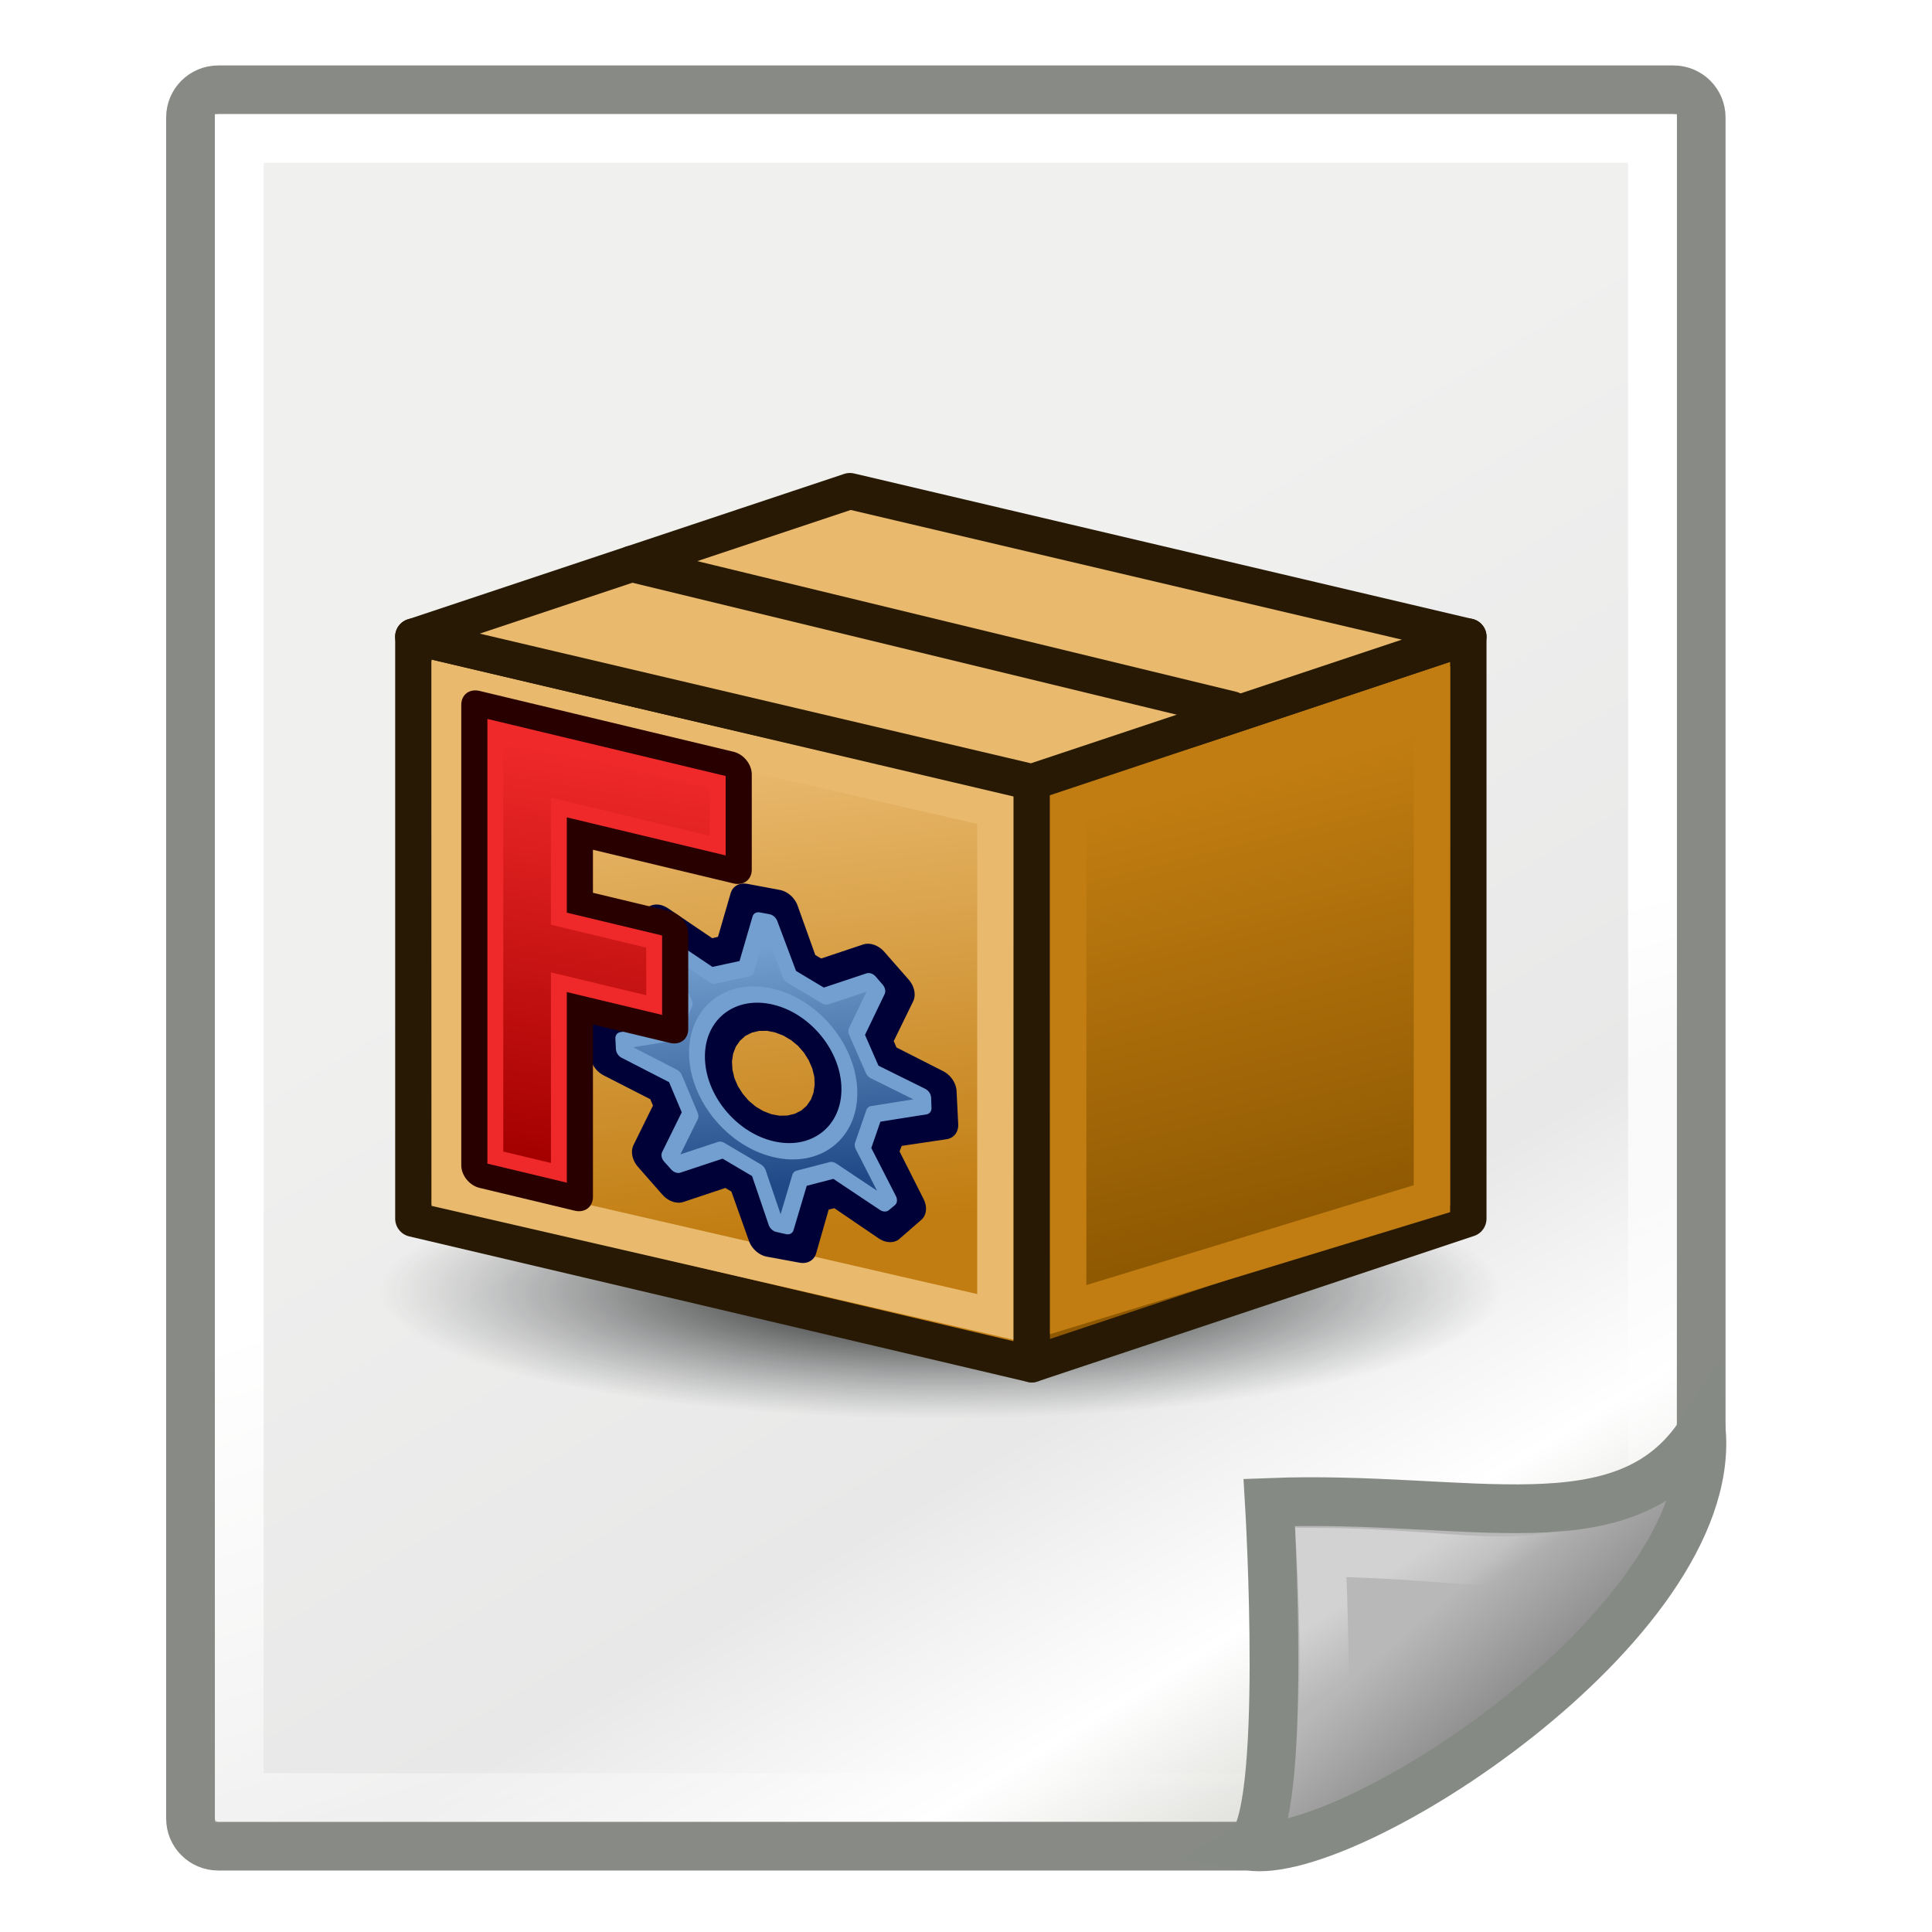
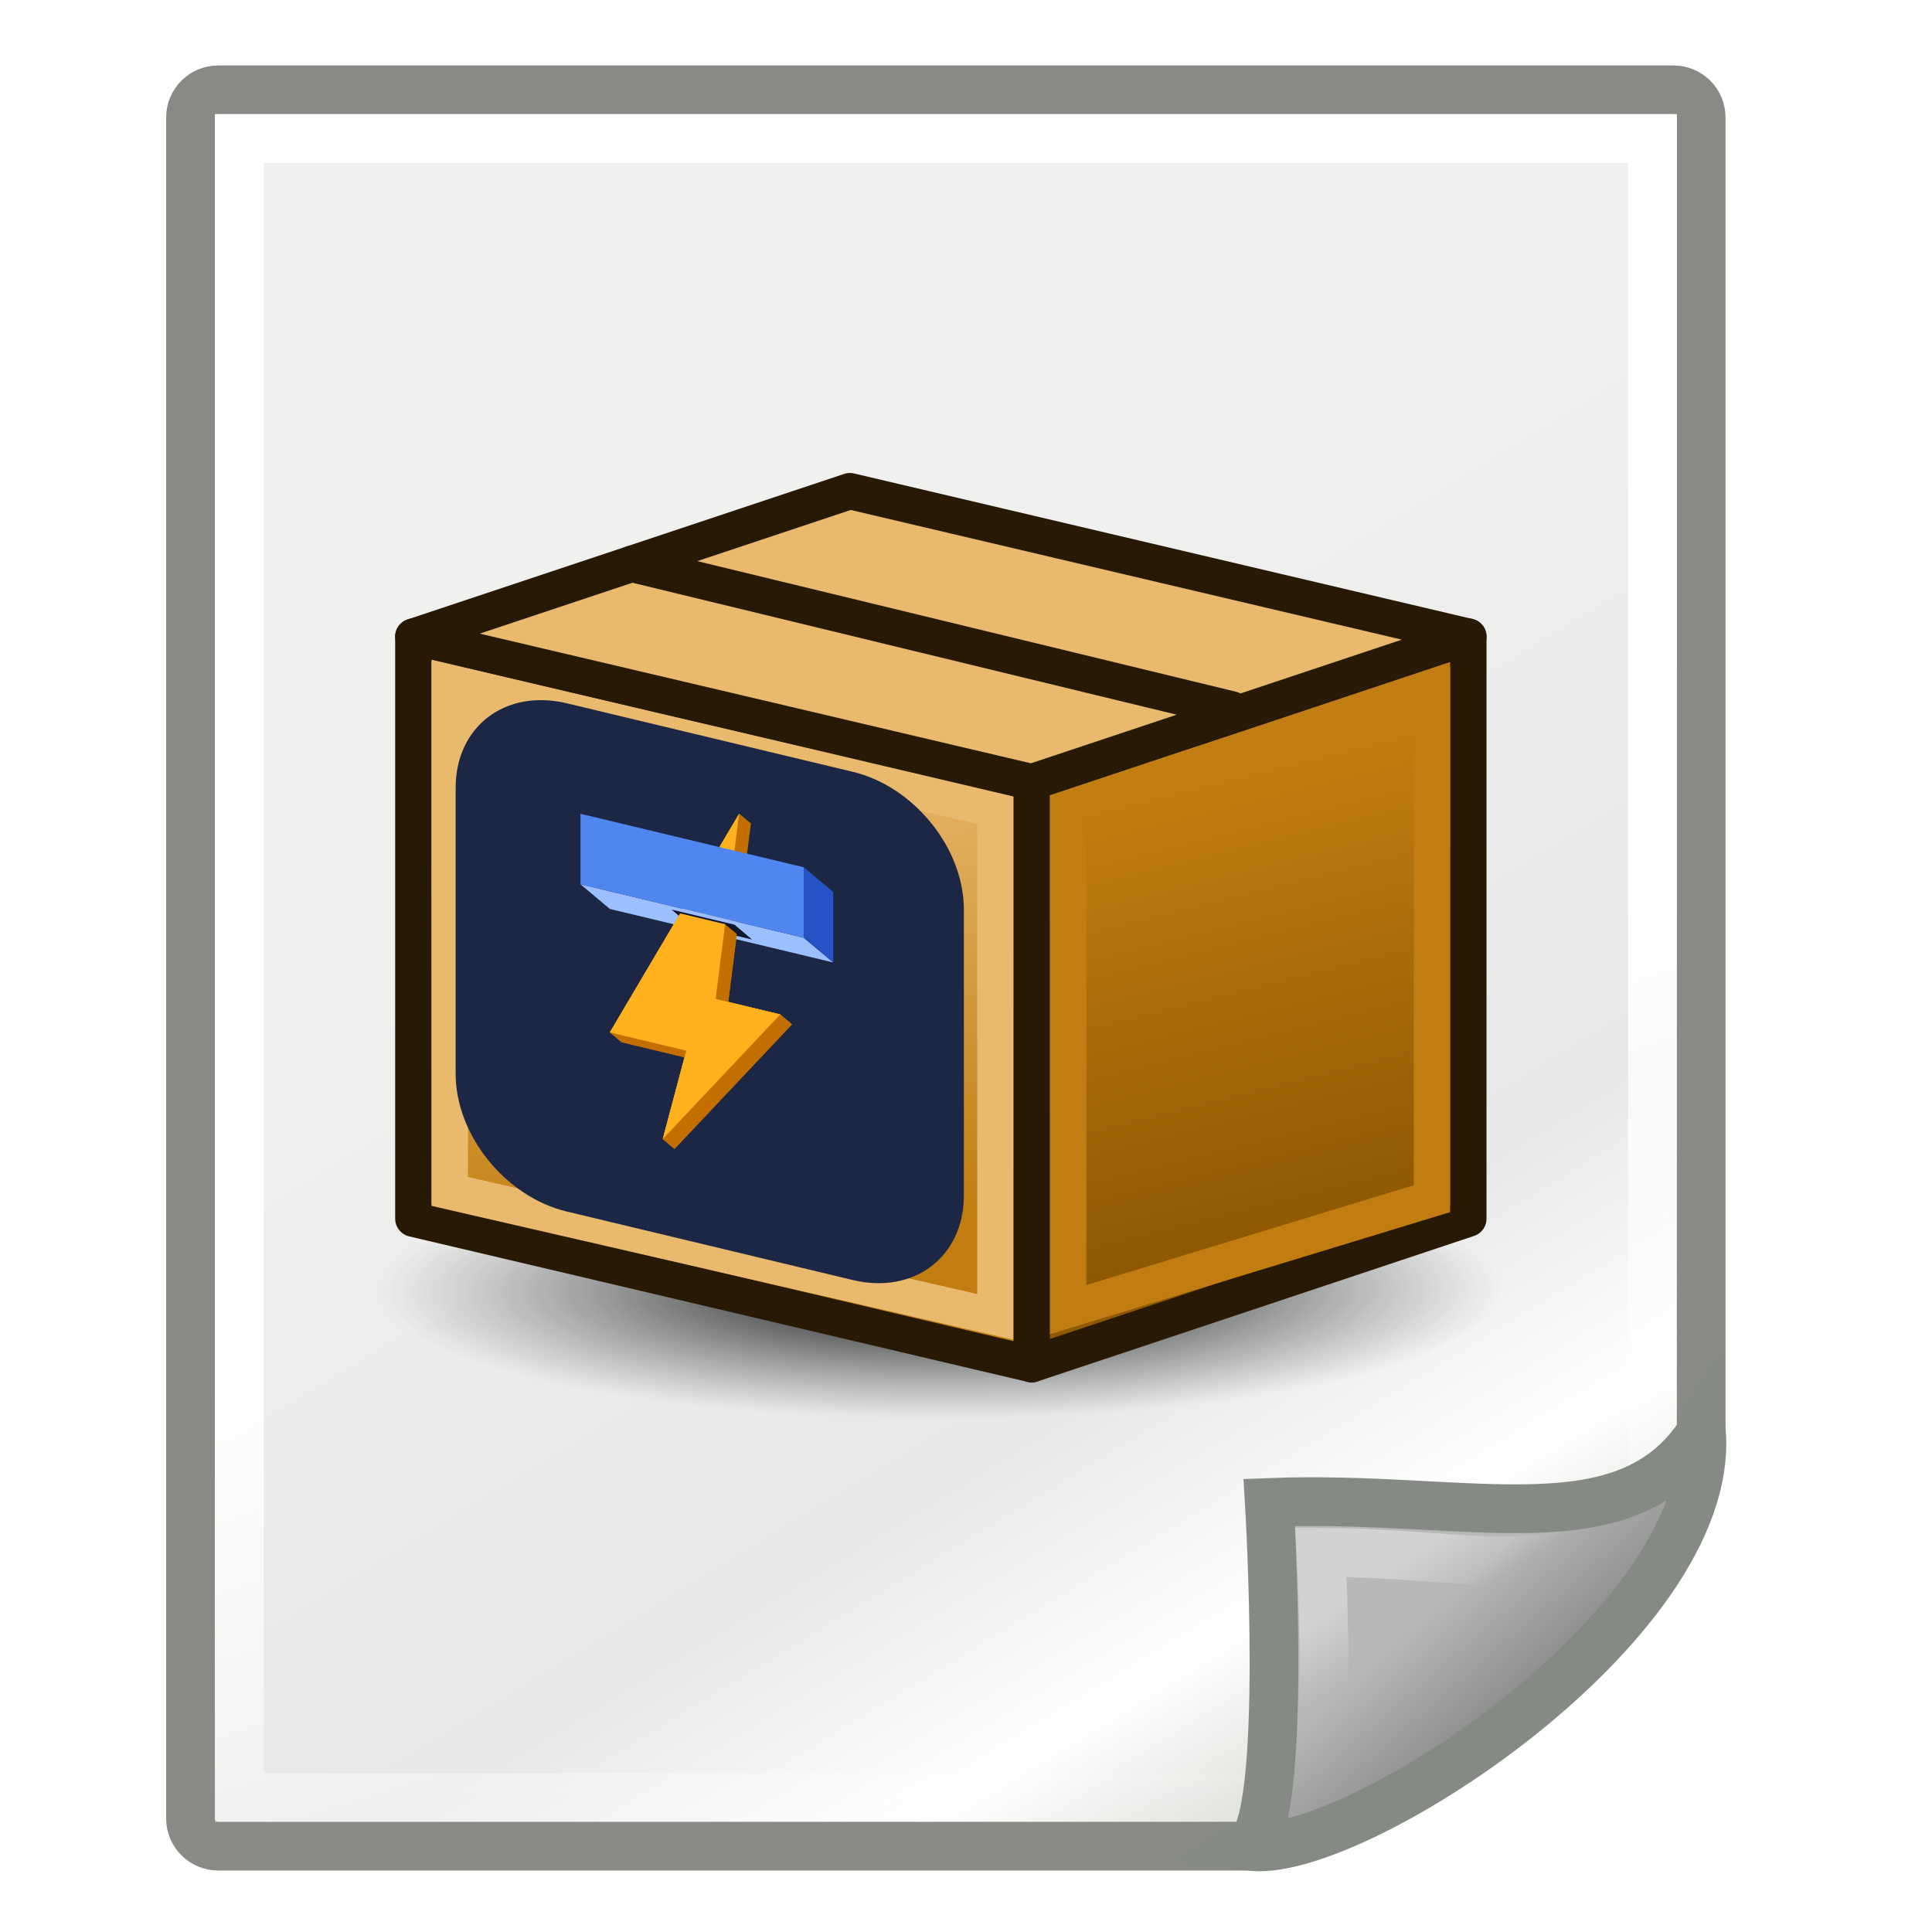
<svg xmlns="http://www.w3.org/2000/svg" xmlns:xlink="http://www.w3.org/1999/xlink" width="48px" height="48px" id="svg4198" version="1.1">
  <defs id="defs4200">
    <linearGradient id="linearGradient15218">
      <stop style="stop-color:#f0f0ef;stop-opacity:1;" offset="0" id="stop15220" />
      <stop id="stop2269" offset="0.599" style="stop-color:#e8e8e8;stop-opacity:1;" />
      <stop id="stop2267" offset="0.828" style="stop-color:#ffffff;stop-opacity:1;" />
      <stop style="stop-color:#d8d8d3;stop-opacity:1;" offset="1" id="stop15222" />
    </linearGradient>
    <linearGradient id="linearGradient2259">
      <stop style="stop-color:#ffffff;stop-opacity:1;" offset="0" id="stop2261" />
      <stop style="stop-color:#ffffff;stop-opacity:0;" offset="1" id="stop2263" />
    </linearGradient>
    <linearGradient id="linearGradient2224">
      <stop style="stop-color:#7c7c7c;stop-opacity:1;" offset="0" id="stop2226" />
      <stop style="stop-color:#b8b8b8;stop-opacity:1;" offset="1" id="stop2228" />
    </linearGradient>
    <linearGradient xlink:href="#linearGradient2224" id="linearGradient2230" x1="35.997" y1="40.458" x2="33.665" y2="37.771" gradientUnits="userSpaceOnUse" gradientTransform="translate(6.161836,4.033411)" />
    <linearGradient id="linearGradient2251">
      <stop style="stop-color:#ffffff;stop-opacity:1;" offset="0" id="stop2253" />
      <stop style="stop-color:#ffffff;stop-opacity:0;" offset="1" id="stop2255" />
    </linearGradient>
    <linearGradient xlink:href="#linearGradient2251" id="linearGradient2257" x1="33.396" y1="36.921" x2="34.17" y2="38.07" gradientUnits="userSpaceOnUse" gradientTransform="translate(6.161836,3.658411)" />
    <linearGradient xlink:href="#linearGradient2259" id="linearGradient13651" gradientUnits="userSpaceOnUse" gradientTransform="matrix(0.999421,0,0,1,5.991319,4.033411)" x1="26.076" y1="26.697" x2="30.811" y2="42.007" />
    <linearGradient xlink:href="#linearGradient15218" id="linearGradient13653" gradientUnits="userSpaceOnUse" gradientTransform="matrix(1.067236,0,0,0.989276,4.391684,4.035227)" x1="22.308" y1="18.992" x2="35.785" y2="39.498" />
    <linearGradient id="linearGradient3864">
      <stop style="stop-color:#71b2f8;stop-opacity:1;" offset="0" id="stop3866" />
      <stop style="stop-color:#002795;stop-opacity:1;" offset="1" id="stop3868" />
    </linearGradient>
    <linearGradient id="linearGradient3682">
      <stop id="stop3684" offset="0" style="stop-color:#ff6d0f;stop-opacity:1;" />
      <stop id="stop3686" offset="1" style="stop-color:#ff1000;stop-opacity:1;" />
    </linearGradient>
    <linearGradient id="linearGradient3864-9">
      <stop id="stop3866-1" offset="0" style="stop-color:#204a87;stop-opacity:1" />
      <stop id="stop3868-1" offset="1" style="stop-color:#729fcf;stop-opacity:1" />
    </linearGradient>
    <linearGradient id="linearGradient3682-0">
      <stop style="stop-color:#a40000;stop-opacity:1" offset="0" id="stop3684-0" />
      <stop style="stop-color:#ef2929;stop-opacity:1" offset="1" id="stop3686-0" />
    </linearGradient>
    <radialGradient xlink:href="#linearGradient3682-0-6" id="radialGradient3817-5-3" gradientUnits="userSpaceOnUse" gradientTransform="matrix(1.236126,0.300017,-0.832328,3.388382,-499.9452,-167.3311)" cx="270.583" cy="33.9" fx="270.583" fy="33.9" r="19.571" />
    <linearGradient id="linearGradient3682-0-6">
      <stop style="stop-color:#ff390f;stop-opacity:1" offset="0" id="stop3684-0-7" />
      <stop style="stop-color:#ff1000;stop-opacity:1;" offset="1" id="stop3686-0-5" />
    </linearGradient>
    <linearGradient id="linearGradient5060">
      <stop id="stop5062" offset="0" style="stop-color:black;stop-opacity:1;" />
      <stop id="stop5064" offset="1" style="stop-color:black;stop-opacity:0;" />
    </linearGradient>
    <linearGradient id="linearGradient5048">
      <stop id="stop5050" offset="0" style="stop-color:black;stop-opacity:0;" />
      <stop style="stop-color:black;stop-opacity:1;" offset="0.5" id="stop5056" />
      <stop id="stop5052" offset="1" style="stop-color:black;stop-opacity:0;" />
    </linearGradient>
    <linearGradient id="linearGradient15662">
      <stop style="stop-color:#ffffff;stop-opacity:1;" offset="0" id="stop15664" />
      <stop style="stop-color:#f8f8f8;stop-opacity:1;" offset="1" id="stop15666" />
    </linearGradient>
    <radialGradient gradientUnits="userSpaceOnUse" fy="64.568" fx="20.892" r="5.257" cy="64.568" cx="20.892" id="aigrd3">
      <stop id="stop15573" style="stop-color:#F0F0F0" offset="0" />
      <stop id="stop15575" style="stop-color:#9a9a9a;stop-opacity:1;" offset="1" />
    </radialGradient>
    <radialGradient gradientUnits="userSpaceOnUse" fy="114.568" fx="20.892" r="5.256" cy="114.568" cx="20.892" id="aigrd2">
      <stop id="stop15566" style="stop-color:#F0F0F0" offset="0" />
      <stop id="stop15568" style="stop-color:#9a9a9a;stop-opacity:1;" offset="1" />
    </radialGradient>
    <linearGradient id="linearGradient269">
      <stop style="stop-color:#a3a3a3;stop-opacity:1;" offset="0" id="stop270" />
      <stop style="stop-color:#4c4c4c;stop-opacity:1;" offset="1" id="stop271" />
    </linearGradient>
    <linearGradient id="linearGradient259">
      <stop style="stop-color:#fafafa;stop-opacity:1;" offset="0" id="stop260" />
      <stop style="stop-color:#bbbbbb;stop-opacity:1;" offset="1" id="stop261" />
    </linearGradient>
    <radialGradient gradientUnits="userSpaceOnUse" gradientTransform="matrix(1,0,0,0.284916,0,30.08928)" r="15.822" fy="42.078" fx="24.307" cy="42.078" cx="24.307" id="radialGradient4548" xlink:href="#linearGradient5060" />
    <radialGradient r="29.037" fy="132.286" fx="61.519" cy="132.286" cx="61.519" gradientTransform="matrix(0,-0.1143588,0.5026551,1.8070519e-7,-11.47251,114.1395)" gradientUnits="userSpaceOnUse" id="radialGradient3023" xlink:href="#linearGradient2795" />
    <linearGradient id="linearGradient2795">
      <stop id="stop2797" offset="0" style="stop-color:#b8b8b8;stop-opacity:0.498" />
      <stop id="stop2799" offset="1" style="stop-color:#7f7f7f;stop-opacity:0" />
    </linearGradient>
    <linearGradient id="linearGradient4671">
      <stop id="stop4673" offset="0" style="stop-color:#ffd43b;stop-opacity:1" />
      <stop id="stop4675" offset="1" style="stop-color:#ffe873;stop-opacity:1" />
    </linearGradient>
    <linearGradient y2="114.398" x2="135.665" y1="20.604" x1="26.649" gradientTransform="matrix(0.562541,0,0,0.567972,-9.399749,-5.305317)" gradientUnits="userSpaceOnUse" id="linearGradient3030" xlink:href="#linearGradient4689" />
    <linearGradient id="linearGradient4689">
      <stop id="stop4691" offset="0" style="stop-color:#5a9fd4;stop-opacity:1" />
      <stop id="stop4693" offset="1" style="stop-color:#306998;stop-opacity:1" />
    </linearGradient>
    <linearGradient id="linearGradient3816">
      <stop style="stop-color:#000000;stop-opacity:1" offset="0" id="stop3818" />
      <stop style="stop-color:#2e3436;stop-opacity:0;" offset="1" id="stop3820" />
    </linearGradient>
    <linearGradient id="linearGradient3878">
      <stop id="stop3880" offset="0" style="stop-color:#000000;stop-opacity:1;" />
      <stop id="stop3882" offset="1" style="stop-color:#000000;stop-opacity:1;" />
    </linearGradient>
    <linearGradient id="linearGradient3839">
      <stop id="stop3841" offset="0" style="stop-color:#73d216;stop-opacity:0;" />
      <stop id="stop3843" offset="1" style="stop-color:#73d216;stop-opacity:0;" />
    </linearGradient>
    <linearGradient y2="30.117" x2="8.636" y1="44.756" x1="46.098" gradientUnits="userSpaceOnUse" id="linearGradient3856" xlink:href="#linearGradient3839" />
    <linearGradient gradientUnits="userSpaceOnUse" y2="39.661" x2="47.374" y1="39.661" x1="9.788" id="linearGradient3864-91" xlink:href="#linearGradient3878" />
    <linearGradient gradientUnits="userSpaceOnUse" y2="34.258" x2="46.866" y1="34.258" x1="9.923" id="linearGradient3876" xlink:href="#linearGradient3878" />
    <linearGradient gradientUnits="userSpaceOnUse" y2="48.904" x2="29.434" y1="48.904" x1="28.434" id="linearGradient3884" xlink:href="#linearGradient3878" />
    <radialGradient gradientUnits="userSpaceOnUse" gradientTransform="matrix(0.9642857,-4.7464116e-8,3.0929704e-8,0.245614,1.160713,39.22807)" r="28.5" fy="52" fx="32.5" cy="52" cx="32.5" id="radialGradient3893" xlink:href="#linearGradient3887" />
    <linearGradient id="linearGradient3887">
      <stop id="stop3889" offset="0" style="stop-color:#2e3436;stop-opacity:1;" />
      <stop id="stop3891" offset="1" style="stop-color:#2e3436;stop-opacity:0;" />
    </linearGradient>
    <linearGradient gradientUnits="userSpaceOnUse" y2="15" x2="20" y1="35" x1="22" id="linearGradient3869" xlink:href="#linearGradient3863" gradientTransform="matrix(0.8782269,0,0,0.8830105,5.137582,6.068087)" />
    <linearGradient id="linearGradient3863">
      <stop id="stop3865" offset="0" style="stop-color:#271903;stop-opacity:1" />
      <stop id="stop3867" offset="1" style="stop-color:#c17d11;stop-opacity:1" />
    </linearGradient>
    <linearGradient gradientUnits="userSpaceOnUse" y2="17" x2="38" y1="27" x1="39" id="linearGradient3879" xlink:href="#linearGradient3873" gradientTransform="matrix(0.8782269,0,0,0.8830105,5.137582,6.068087)" />
    <linearGradient id="linearGradient3873">
      <stop id="stop3875" offset="0" style="stop-color:#8f5902;stop-opacity:1" />
      <stop id="stop3877" offset="1" style="stop-color:#e9b96e;stop-opacity:1" />
    </linearGradient>
    <linearGradient y2="48" x2="22" y1="22" x1="19" gradientUnits="userSpaceOnUse" id="linearGradient3835" xlink:href="#linearGradient3813" />
    <linearGradient id="linearGradient3813">
      <stop id="stop3815" offset="0" style="stop-color:#e9b96e;stop-opacity:1" />
      <stop id="stop3817" offset="1" style="stop-color:#c17d11;stop-opacity:1" />
    </linearGradient>
    <linearGradient gradientUnits="userSpaceOnUse" y2="33.773" x2="23.273" y1="24.545" x1="22.182" id="linearGradient3833" xlink:href="#linearGradient3813" gradientTransform="matrix(0.8782269,0,0,0.8830105,5.137582,6.068087)" />
    <linearGradient y2="47" x2="53" y1="23" x1="47" gradientUnits="userSpaceOnUse" id="linearGradient3881" xlink:href="#linearGradient3839-1" />
    <linearGradient id="linearGradient3839-1">
      <stop id="stop3841-7" offset="0" style="stop-color:#c17d11;stop-opacity:1" />
      <stop id="stop3843-4" offset="1" style="stop-color:#8f5902;stop-opacity:1" />
    </linearGradient>
    <linearGradient gradientUnits="userSpaceOnUse" y2="24.636" x2="45.5" y1="32.5" x1="51.5" id="linearGradient3859" xlink:href="#linearGradient3853" gradientTransform="matrix(0.8782269,0,0,0.8830105,5.137582,6.068087)" />
    <linearGradient id="linearGradient3853">
      <stop id="stop3855" offset="0" style="stop-color:#8f5902;stop-opacity:1" />
      <stop id="stop3857" offset="1" style="stop-color:#c17d11;stop-opacity:1" />
    </linearGradient>
    <radialGradient xlink:href="#linearGradient3816" id="radialGradient3079" gradientUnits="userSpaceOnUse" gradientTransform="matrix(0.9642857,-4.7464116e-8,3.0929704e-8,0.245614,1.160713,39.22807)" cx="32.5" cy="52" fx="32.5" fy="52" r="28.5" />
    <radialGradient r="19.571" fy="33.9" fx="270.583" cy="33.9" cx="270.583" gradientTransform="matrix(1.236126,0.300017,-0.832328,3.388382,-499.9452,-167.3311)" gradientUnits="userSpaceOnUse" id="radialGradient3817-5-3-1" xlink:href="#linearGradient3682-0-6" />
    <linearGradient xlink:href="#linearGradient3682-0" id="linearGradient3806" x1="-206.699" y1="68.842" x2="-211.402" y2="7.711" gradientUnits="userSpaceOnUse" />
    <linearGradient xlink:href="#linearGradient3864-9" id="linearGradient3808" x1="-146.745" y1="58.262" x2="-157.325" y2="26.521" gradientUnits="userSpaceOnUse" gradientTransform="matrix(1.009449,0,0,1.009449,-20.30797,3.726008)" />
  </defs>
  <g id="layer1">
    <g id="g12863" transform="matrix(1.210858,0,0,1.210858,-12.82765,-10.48376)">
      <path style="fill:url(#linearGradient13653);fill-opacity:1;fill-rule:evenodd;stroke:#888a85;stroke-width:1;stroke-linecap:butt;stroke-linejoin:miter;stroke-miterlimit:4;stroke-dashoffset:0;stroke-opacity:1" d="m 15.073,10.501 h 29.856 c 0.316,0 0.57,0.253 0.57,0.567 v 27.167 c 0,2.476 -6.88,8.303 -9.268,8.303 H 15.073 c -0.316,0 -0.57,-0.253 -0.57,-0.567 V 11.068 c 0,-0.314 0.254,-0.567 0.57,-0.567 z" id="rect12413" />
      <rect ry="0" rx="0" y="11.5" x="15.503" height="34.041" width="28.997" id="rect15244" style="opacity:1;fill:none;fill-opacity:1;fill-rule:evenodd;stroke:url(#linearGradient13651);stroke-width:1;stroke-linecap:butt;stroke-linejoin:miter;stroke-miterlimit:4;stroke-dasharray:none;stroke-dashoffset:0;stroke-opacity:1" />
      <path id="path2210" d="m 36.221,46.537 c 2.03,0.33 9.589,-4.53 9.284,-8.498 -1.563,2.423 -4.759,1.287 -8.867,1.446 0,0 0.395,6.552 -0.417,7.052 z" style="color:#000000;display:inline;overflow:visible;visibility:visible;opacity:1;fill:url(#linearGradient2230);fill-opacity:1;fill-rule:evenodd;stroke:#868a84;stroke-width:1;stroke-linecap:butt;stroke-linejoin:miter;stroke-miterlimit:4;stroke-dasharray:none;stroke-dashoffset:0;stroke-opacity:1;marker:none;marker-start:none;marker-mid:none;marker-end:none" />
      <path style="color:#000000;display:inline;overflow:visible;visibility:visible;opacity:0.369;fill:none;fill-opacity:1;fill-rule:evenodd;stroke:url(#linearGradient2257);stroke-width:1;stroke-linecap:butt;stroke-linejoin:miter;stroke-miterlimit:4;stroke-dasharray:none;stroke-dashoffset:0;stroke-opacity:1;marker:none;marker-start:none;marker-mid:none;marker-end:none" d="m 37.671,44.345 c 1.37,-0.684 4.428,-2.146 5.728,-4.027 -1.596,0.68 -2.948,0.209 -5.702,0.19 0,0 0.162,3.062 -0.025,3.837 z" id="path2247" />
    </g>
    <g id="layer1-2" transform="matrix(0.4518945,0,0,0.4518945,8.914377,8.134975)">
      <g transform="matrix(1.138658,0,0,1.132489,-5.849948,-6.872045)" id="g3851">
        <ellipse transform="matrix(0.9860793,0,0,0.8830103,1.193264,6.951105)" id="path3885" style="fill:url(#radialGradient3079);fill-opacity:1;stroke:none" cx="32.5" cy="52" rx="28.5" ry="7" />
        <g id="g3821" transform="matrix(0.8782269,0,0,0.8830105,5.137582,7.834108)">
          <path style="fill:url(#linearGradient3835);fill-opacity:1;stroke:#271903;stroke-width:2;stroke-linecap:butt;stroke-linejoin:round;stroke-opacity:1" d="M 37,55 3,47 V 15 l 34,8 z" id="path2995" />
          <path style="fill:none;stroke:#e9b96e;stroke-width:2;stroke-linecap:butt;stroke-linejoin:miter;stroke-opacity:1" d="m 5,17.6 v 27.9 l 30,6.9 V 24.5 Z" id="path3811" />
        </g>
        <g id="g3847" transform="matrix(0.8782269,0,0,0.8830105,5.137582,7.834108)">
          <path style="fill:url(#linearGradient3881);fill-opacity:1;stroke:#271903;stroke-width:2;stroke-linecap:butt;stroke-linejoin:round;stroke-opacity:1" d="M 37,23 61,15 V 47 L 37,55 Z" id="path2997" />
          <path style="fill:none;stroke:#c17d11;stroke-width:2;stroke-linecap:butt;stroke-linejoin:miter;stroke-opacity:1" d="M 39,24.3 V 52 L 59,45.9 V 18 Z" id="path3837" />
        </g>
        <path id="path3044" d="M 7.772,21.079 28.85,14.015 58.709,21.079 37.632,28.143 Z" style="fill:#e9b96e;stroke:#271903;stroke-width:1.761;stroke-linecap:butt;stroke-linejoin:round;stroke-opacity:1" />
        <path id="path3814" d="m 18.311,17.547 28.981,7.064" style="fill:none;stroke:#271903;stroke-width:1.761;stroke-linecap:round;stroke-linejoin:miter;stroke-opacity:1" />
        <g transform="matrix(0.383422,0.09235009,0,0.3855105,9.81359,23.16305)" id="layer1-5">
          <g id="layer1-4" transform="translate(-6e-6,-0.3636368)">
-             <g transform="matrix(0.8506406,0,0,0.8506406,187.827,-0.1960013)" id="g3813-3">
-               <path style="display:inline;overflow:visible;visibility:visible;fill:url(#linearGradient3808);fill-opacity:1;fill-rule:evenodd;stroke:#000137;stroke-width:5.385;stroke-linecap:round;stroke-linejoin:round;stroke-miterlimit:4;stroke-dasharray:none;stroke-dashoffset:0;stroke-opacity:1;marker:none;enable-background:accumulate" d="m -159.147,27.763 -7.266,4.169 -3.209,-1.114 -3.061,-7.824 -4.816,0.253 -2.197,8.09 -3.074,1.472 -7.668,-3.354 -3.239,3.599 4.169,7.266 -1.139,3.199 -7.824,3.061 0.279,4.825 8.09,2.197 1.472,3.074 -3.38,7.658 3.599,3.239 7.266,-4.169 3.225,1.149 3.036,7.815 4.851,-0.269 2.171,-8.1 3.074,-1.472 7.684,3.389 3.239,-3.599 -4.169,-7.266 1.123,-3.234 7.815,-3.036 -0.244,-4.841 -8.1,-2.171 -1.472,-3.074 3.364,-7.693 z m -10.883,11.916 1.492,0.865 1.292,1.172 1.035,1.398 0.744,1.555 0.438,1.676 0.072,1.718 -0.248,1.717 -0.566,1.63 -0.901,1.508 -1.137,1.276 -1.398,1.035 -1.555,0.744 -1.676,0.438 -1.727,0.098 -1.717,-0.248 -1.63,-0.566 -1.508,-0.901 -1.267,-1.162 -1.044,-1.373 -0.744,-1.555 -0.428,-1.702 -0.098,-1.727 0.248,-1.717 0.566,-1.63 0.891,-1.482 1.146,-1.302 1.398,-1.035 1.555,-0.744 1.702,-0.428 1.718,-0.072 1.717,0.248 1.63,0.566 z" id="path3659-5" />
-               <path style="display:inline;overflow:visible;visibility:visible;fill:none;stroke:#729fcf;stroke-width:2.351;stroke-linecap:round;stroke-linejoin:round;stroke-miterlimit:4;stroke-dasharray:none;stroke-dashoffset:0;stroke-opacity:1;marker:none;enable-background:accumulate" d="m -159.407,30.604 -6.782,3.885 -5.114,-1.839 -2.978,-7.211 -1.439,0.078 -2.071,7.584 -4.992,2.277 -7.07,-3.073 -0.946,1.084 3.904,6.858 -1.956,5.011 -7.136,2.845 0.082,1.532 7.528,2.063 2.333,4.992 -3.115,7.061 1.046,0.909 6.707,-3.829 5.393,1.889 2.652,7.165 1.442,-0.017 2.096,-7.536 4.897,-2.447 7.387,3.161 0.89,-0.951 -3.904,-6.688 1.677,-5.25 7.335,-2.917 -0.05,-1.509 -7.442,-1.907 -2.466,-5.049 3.119,-7.225 z" id="path3659-5-6" />
-               <circle r="8.694" cy="40.103" cx="41.157" style="fill:none;stroke:#729fcf;stroke-width:1.812;stroke-linecap:round;stroke-linejoin:round;stroke-miterlimit:4;stroke-dasharray:none;stroke-dashoffset:6;stroke-opacity:1" id="path3898" transform="matrix(1.297579,0,0,1.297579,-227.204,-4.410065)" />
-               <path style="display:inline;overflow:visible;visibility:visible;fill:url(#linearGradient3806);fill-opacity:1;fill-rule:evenodd;stroke:#280000;stroke-width:5.385;stroke-linecap:butt;stroke-linejoin:round;stroke-miterlimit:4;stroke-dasharray:none;stroke-dashoffset:0;stroke-opacity:1;marker:none;enable-background:accumulate" d="m -217.28,4.185 1e-5,68.184 14.107,-2e-6 v -28.214 h 14.107 V 30.048 h -14.107 V 18.292 h 23.512 V 4.185 Z" id="rect3663-8" />
-               <path style="display:inline;overflow:visible;visibility:visible;fill:none;stroke:#ef2929;stroke-width:2.351;stroke-linecap:butt;stroke-linejoin:miter;stroke-miterlimit:4;stroke-dasharray:none;stroke-dashoffset:0;stroke-opacity:1;marker:none;enable-background:accumulate" d="m -214.929,6.536 v 63.482 h 9.405 v -28.214 h 14.107 v -9.405 h -14.107 V 15.941 h 23.512 V 6.536 Z" id="rect3663-8-3" />
+             <g id="thundereal-mark">
+               <rect width="64" height="64" rx="14" fill="#1B2744" />
+               <path id="strikeSide" fill="#C26F00" d="M37.18 9.58L34.33 32.74L40.88 32.74L42.36 33.63L27.56 52.87L26.08 51.98L28.82 41.03L20.9 41.03L19.42 40.14L35.7 8.69L37.18 9.58Z" />
+               <path id="strike" fill="#FFB21E" d="M35.7 8.69L32.74 32.74L40.88 32.74L26.08 51.98L29.04 40.14L19.42 40.14L35.7 8.69Z" />
+               <path id="barBottom" fill="#9CC0FF" d="M15.72 22.38L43.84 22.38L47.54 24.6L19.42 24.6L15.72 22.38Z" />
+               <path id="barSide" fill="#2552C4" d="M43.84 13.5L47.54 15.72L47.54 24.6L43.84 22.38L43.84 13.5Z" />
+               <path id="barFront" fill="#4F86F0" d="M15.72 13.5L43.84 13.5L43.84 22.38L15.72 22.38L15.72 13.5Z" />
+               <path id="hole" fill="#0F1730" d="M27.19 22.82L35.11 22.82L37.33 24.16L29.41 24.16L27.19 22.82Z" />
+               <path id="lowSide" fill="#C26F00" d="M35.41 23.93L34.33 32.74L40.88 32.74L42.36 33.63L27.56 52.87L26.08 51.98L28.82 41.03L20.9 41.03L19.42 40.14L28.27 23.05L33.93 23.05L35.41 23.93Z" />
+               <path id="lowStrike" fill="#FFB21E" d="M33.93 23.05L32.74 32.74L40.88 32.74L26.08 51.98L29.04 40.14L19.42 40.14L28.27 23.05L33.93 23.05Z" />
            </g>
          </g>
        </g>
      </g>
    </g>
  </g>
</svg>
